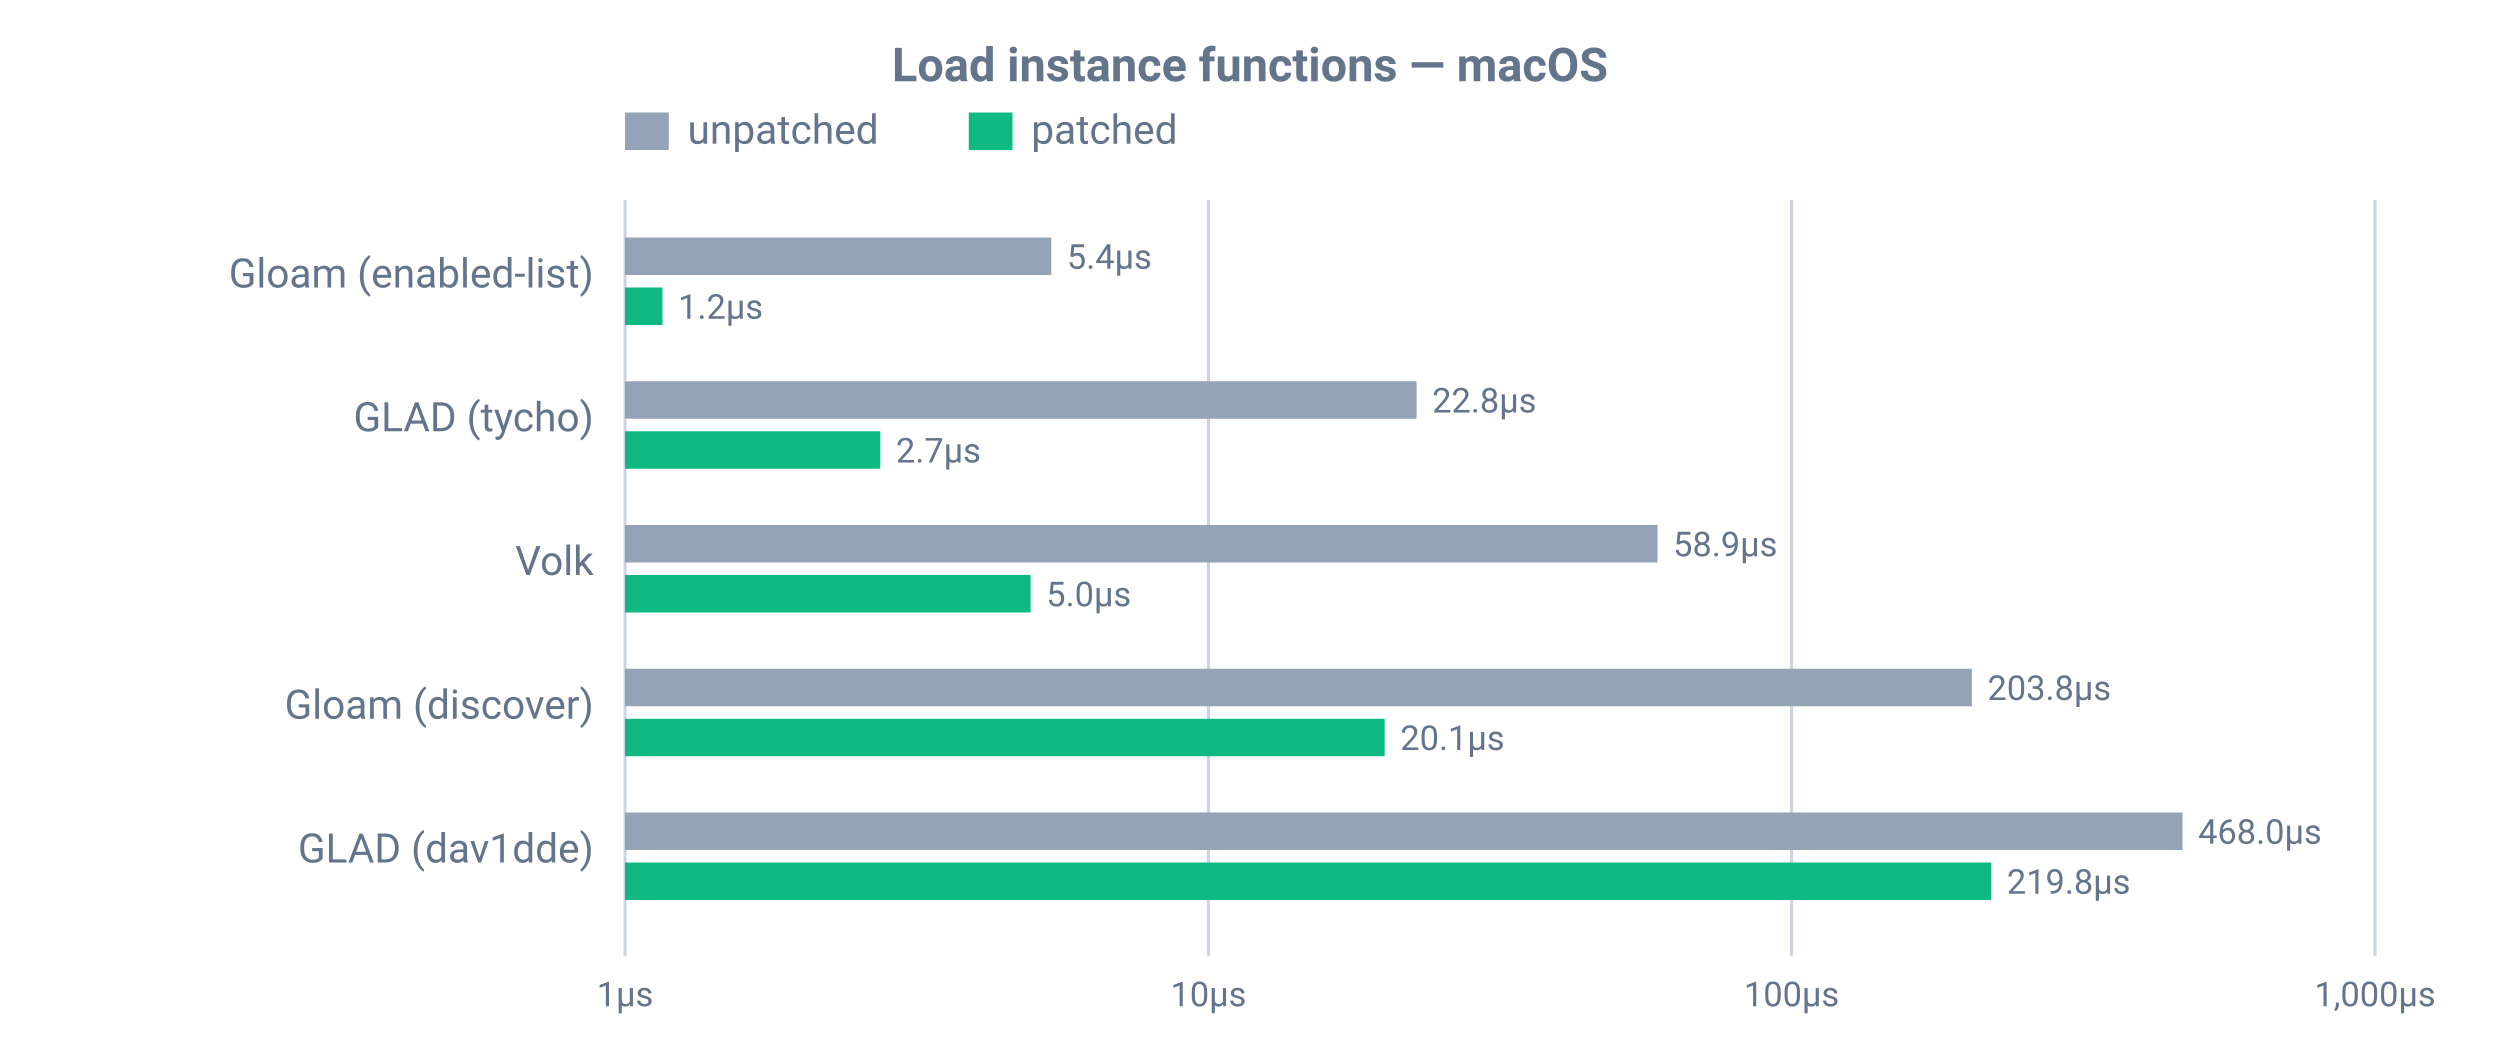
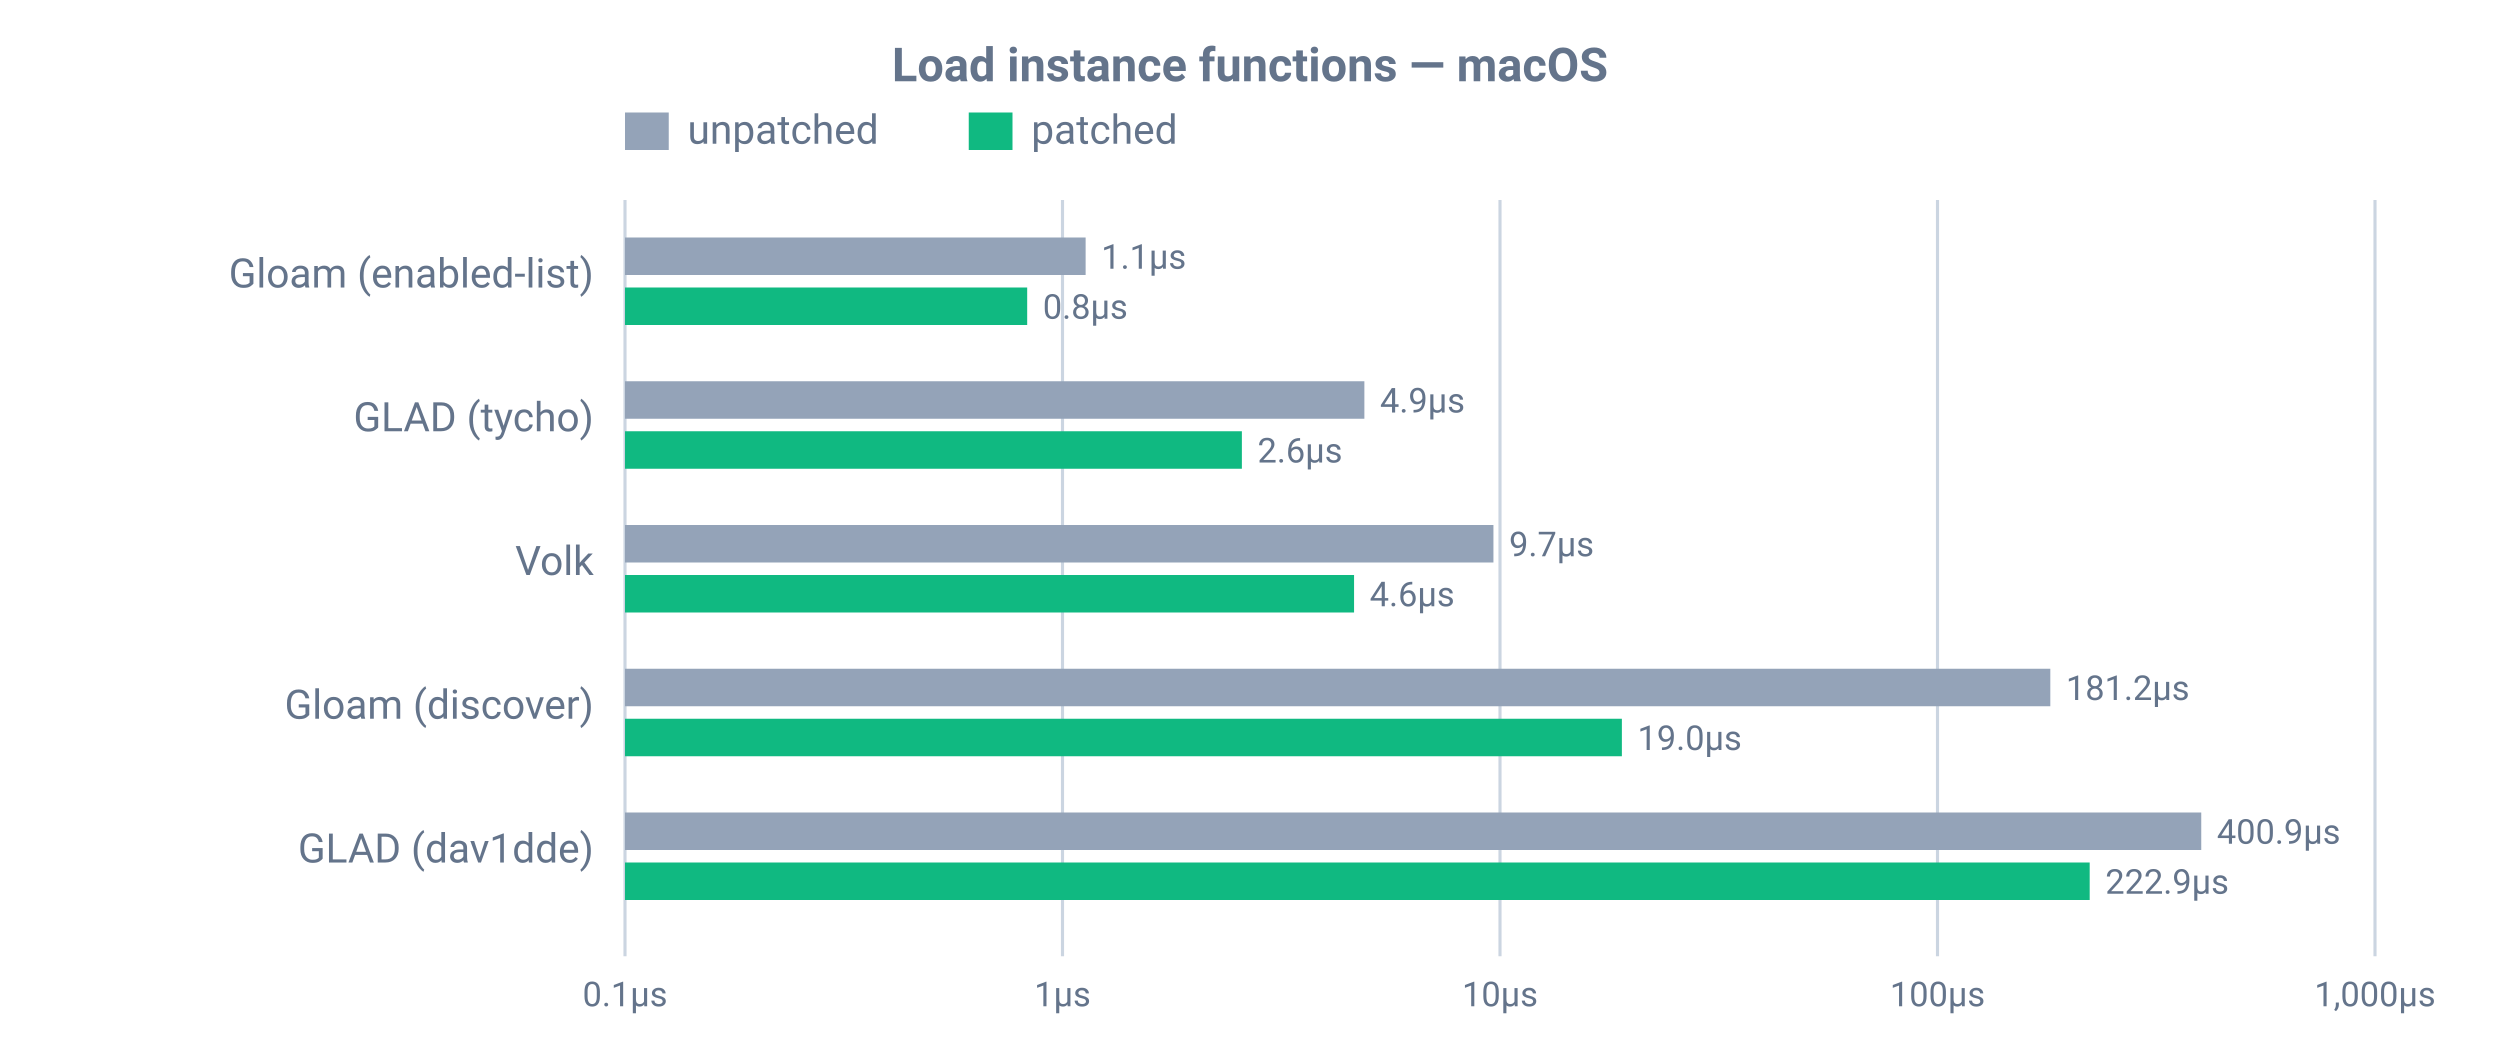
<svg xmlns="http://www.w3.org/2000/svg" viewBox="0 0 800 340" font-family="system-ui, -apple-system, Segoe UI, Roboto, sans-serif" font-size="13">
  <text x="400" y="26" text-anchor="middle" font-size="15" font-weight="600" fill="#64748b">Load instance functions — macOS</text>
  <rect x="200" y="36" width="14" height="12" fill="#94a3b8" />
  <text x="220" y="46" fill="#64748b">unpatched</text>
  <rect x="310" y="36" width="14" height="12" fill="#10b981" />
  <text x="330" y="46" fill="#64748b">patched</text>
  <line x1="200.0" y1="64" x2="200.0" y2="306" stroke="#cbd5e1" stroke-width="1" />
-   <text x="200.0" y="322" text-anchor="middle" fill="#64748b" font-size="11">1µs</text>
-   <line x1="386.7" y1="64" x2="386.7" y2="306" stroke="#cbd5e1" stroke-width="1" />
-   <text x="386.7" y="322" text-anchor="middle" fill="#64748b" font-size="11">10µs</text>
-   <line x1="573.3" y1="64" x2="573.3" y2="306" stroke="#cbd5e1" stroke-width="1" />
-   <text x="573.3" y="322" text-anchor="middle" fill="#64748b" font-size="11">100µs</text>
+   <text x="200.0" y="322" text-anchor="middle" fill="#64748b" font-size="11">0.1µs</text>
+   <line x1="340.0" y1="64" x2="340.0" y2="306" stroke="#cbd5e1" stroke-width="1" />
+   <text x="340.0" y="322" text-anchor="middle" fill="#64748b" font-size="11">1µs</text>
+   <line x1="480.0" y1="64" x2="480.0" y2="306" stroke="#cbd5e1" stroke-width="1" />
+   <text x="480.0" y="322" text-anchor="middle" fill="#64748b" font-size="11">10µs</text>
+   <line x1="620.0" y1="64" x2="620.0" y2="306" stroke="#cbd5e1" stroke-width="1" />
+   <text x="620.0" y="322" text-anchor="middle" fill="#64748b" font-size="11">100µs</text>
  <line x1="760.0" y1="64" x2="760.0" y2="306" stroke="#cbd5e1" stroke-width="1" />
  <text x="760.0" y="322" text-anchor="middle" fill="#64748b" font-size="11">1,000µs</text>
  <text x="190" y="92" text-anchor="end" fill="#64748b">Gloam (enabled-list)</text>
-   <rect x="200" y="76" width="136.4" height="12" fill="#94a3b8" />
-   <text x="341.4" y="86" fill="#64748b" font-size="11">5.4µs</text>
-   <rect x="200" y="92" width="12.0" height="12" fill="#10b981" />
-   <text x="217.0" y="102" fill="#64748b" font-size="11">1.2µs</text>
+   <rect x="200" y="76" width="147.4" height="12" fill="#94a3b8" />
+   <text x="352.4" y="86" fill="#64748b" font-size="11">1.1µs</text>
+   <rect x="200" y="92" width="128.7" height="12" fill="#10b981" />
+   <text x="333.7" y="102" fill="#64748b" font-size="11">0.8µs</text>
  <text x="190" y="138" text-anchor="end" fill="#64748b">GLAD (tycho)</text>
-   <rect x="200" y="122" width="253.3" height="12" fill="#94a3b8" />
-   <text x="458.3" y="132" fill="#64748b" font-size="11">22.8µs</text>
-   <rect x="200" y="138" width="81.7" height="12" fill="#10b981" />
-   <text x="286.7" y="148" fill="#64748b" font-size="11">2.7µs</text>
+   <rect x="200" y="122" width="236.6" height="12" fill="#94a3b8" />
+   <text x="441.6" y="132" fill="#64748b" font-size="11">4.9µs</text>
+   <rect x="200" y="138" width="197.4" height="12" fill="#10b981" />
+   <text x="402.4" y="148" fill="#64748b" font-size="11">2.6µs</text>
  <text x="190" y="184" text-anchor="end" fill="#64748b">Volk</text>
-   <rect x="200" y="168" width="330.4" height="12" fill="#94a3b8" />
-   <text x="535.4" y="178" fill="#64748b" font-size="11">58.9µs</text>
-   <rect x="200" y="184" width="129.8" height="12" fill="#10b981" />
-   <text x="334.8" y="194" fill="#64748b" font-size="11">5.0µs</text>
+   <rect x="200" y="168" width="277.9" height="12" fill="#94a3b8" />
+   <text x="482.9" y="178" fill="#64748b" font-size="11">9.7µs</text>
+   <rect x="200" y="184" width="233.3" height="12" fill="#10b981" />
+   <text x="438.3" y="194" fill="#64748b" font-size="11">4.6µs</text>
  <text x="190" y="230" text-anchor="end" fill="#64748b">Gloam (discover)</text>
-   <rect x="200" y="214" width="431.0" height="12" fill="#94a3b8" />
-   <text x="636.0" y="224" fill="#64748b" font-size="11">203.8µs</text>
-   <rect x="200" y="230" width="243.1" height="12" fill="#10b981" />
-   <text x="448.1" y="240" fill="#64748b" font-size="11">20.1µs</text>
+   <rect x="200" y="214" width="456.1" height="12" fill="#94a3b8" />
+   <text x="661.1" y="224" fill="#64748b" font-size="11">181.2µs</text>
+   <rect x="200" y="230" width="319.0" height="12" fill="#10b981" />
+   <text x="524.0" y="240" fill="#64748b" font-size="11">19.0µs</text>
  <text x="190" y="276" text-anchor="end" fill="#64748b">GLAD (dav1dde)</text>
-   <rect x="200" y="260" width="498.4" height="12" fill="#94a3b8" />
-   <text x="703.4" y="270" fill="#64748b" font-size="11">468.0µs</text>
-   <rect x="200" y="276" width="437.2" height="12" fill="#10b981" />
-   <text x="642.2" y="286" fill="#64748b" font-size="11">219.8µs</text>
+   <rect x="200" y="260" width="504.4" height="12" fill="#94a3b8" />
+   <text x="709.4" y="270" fill="#64748b" font-size="11">400.9µs</text>
+   <rect x="200" y="276" width="468.7" height="12" fill="#10b981" />
+   <text x="673.7" y="286" fill="#64748b" font-size="11">222.9µs</text>
</svg>
